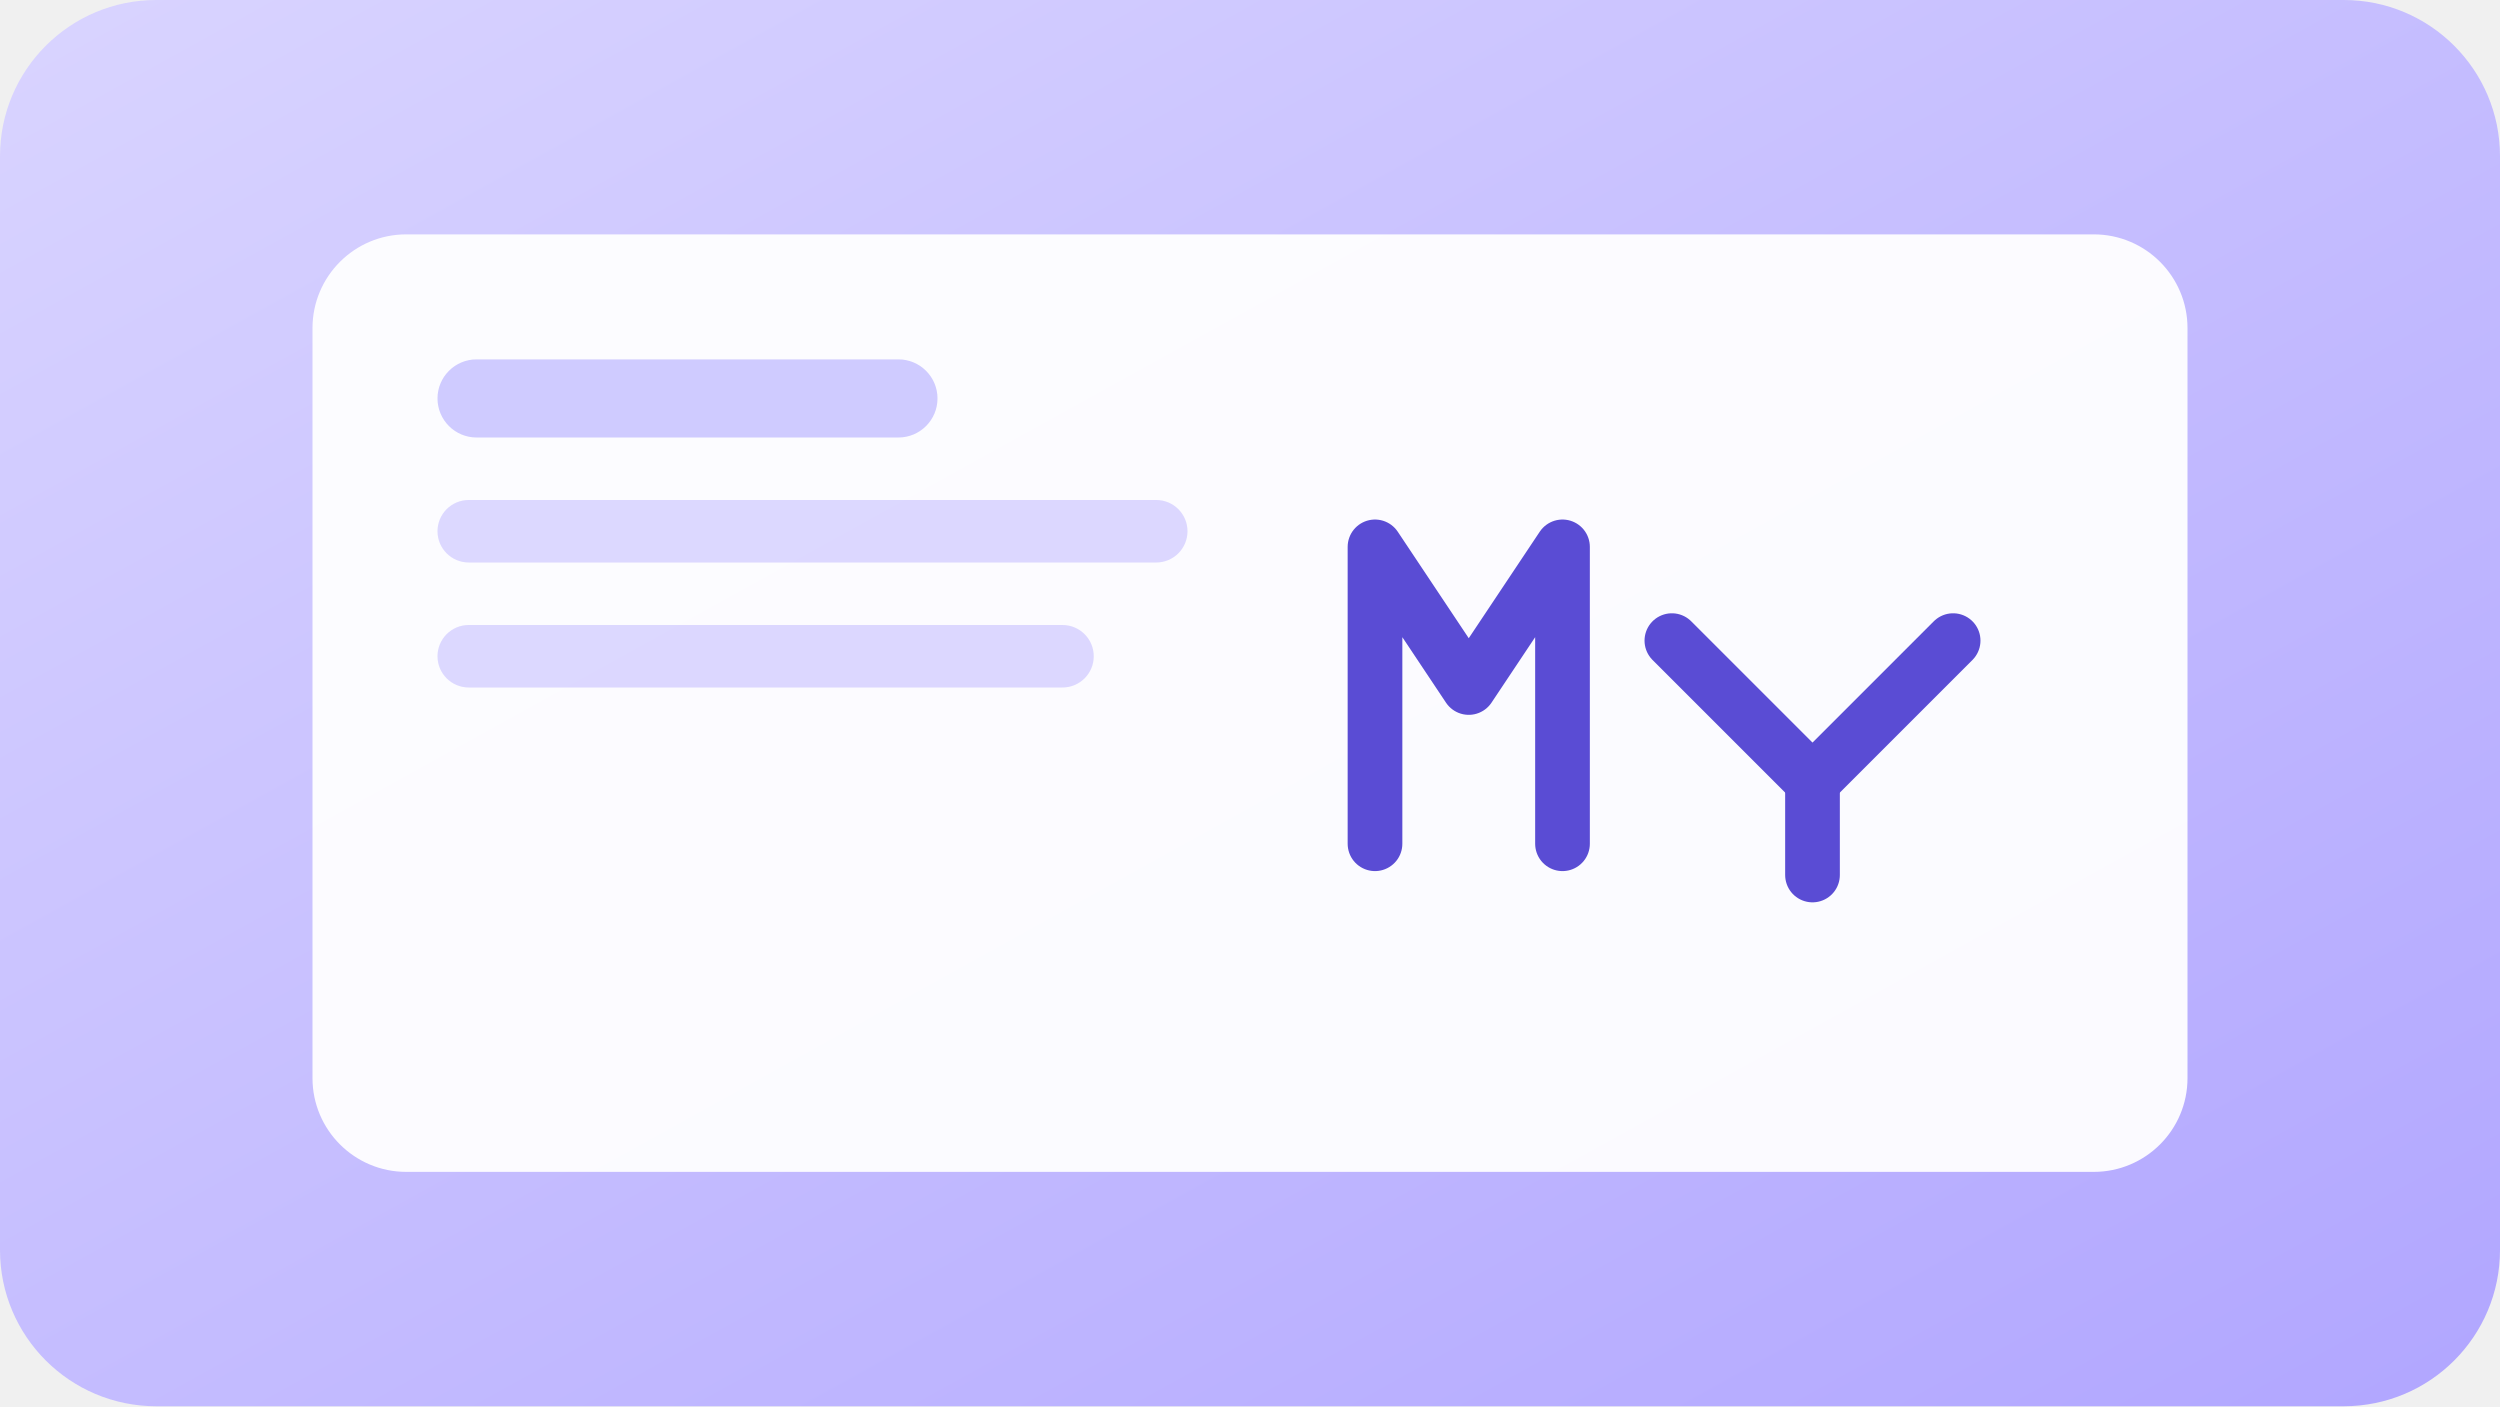
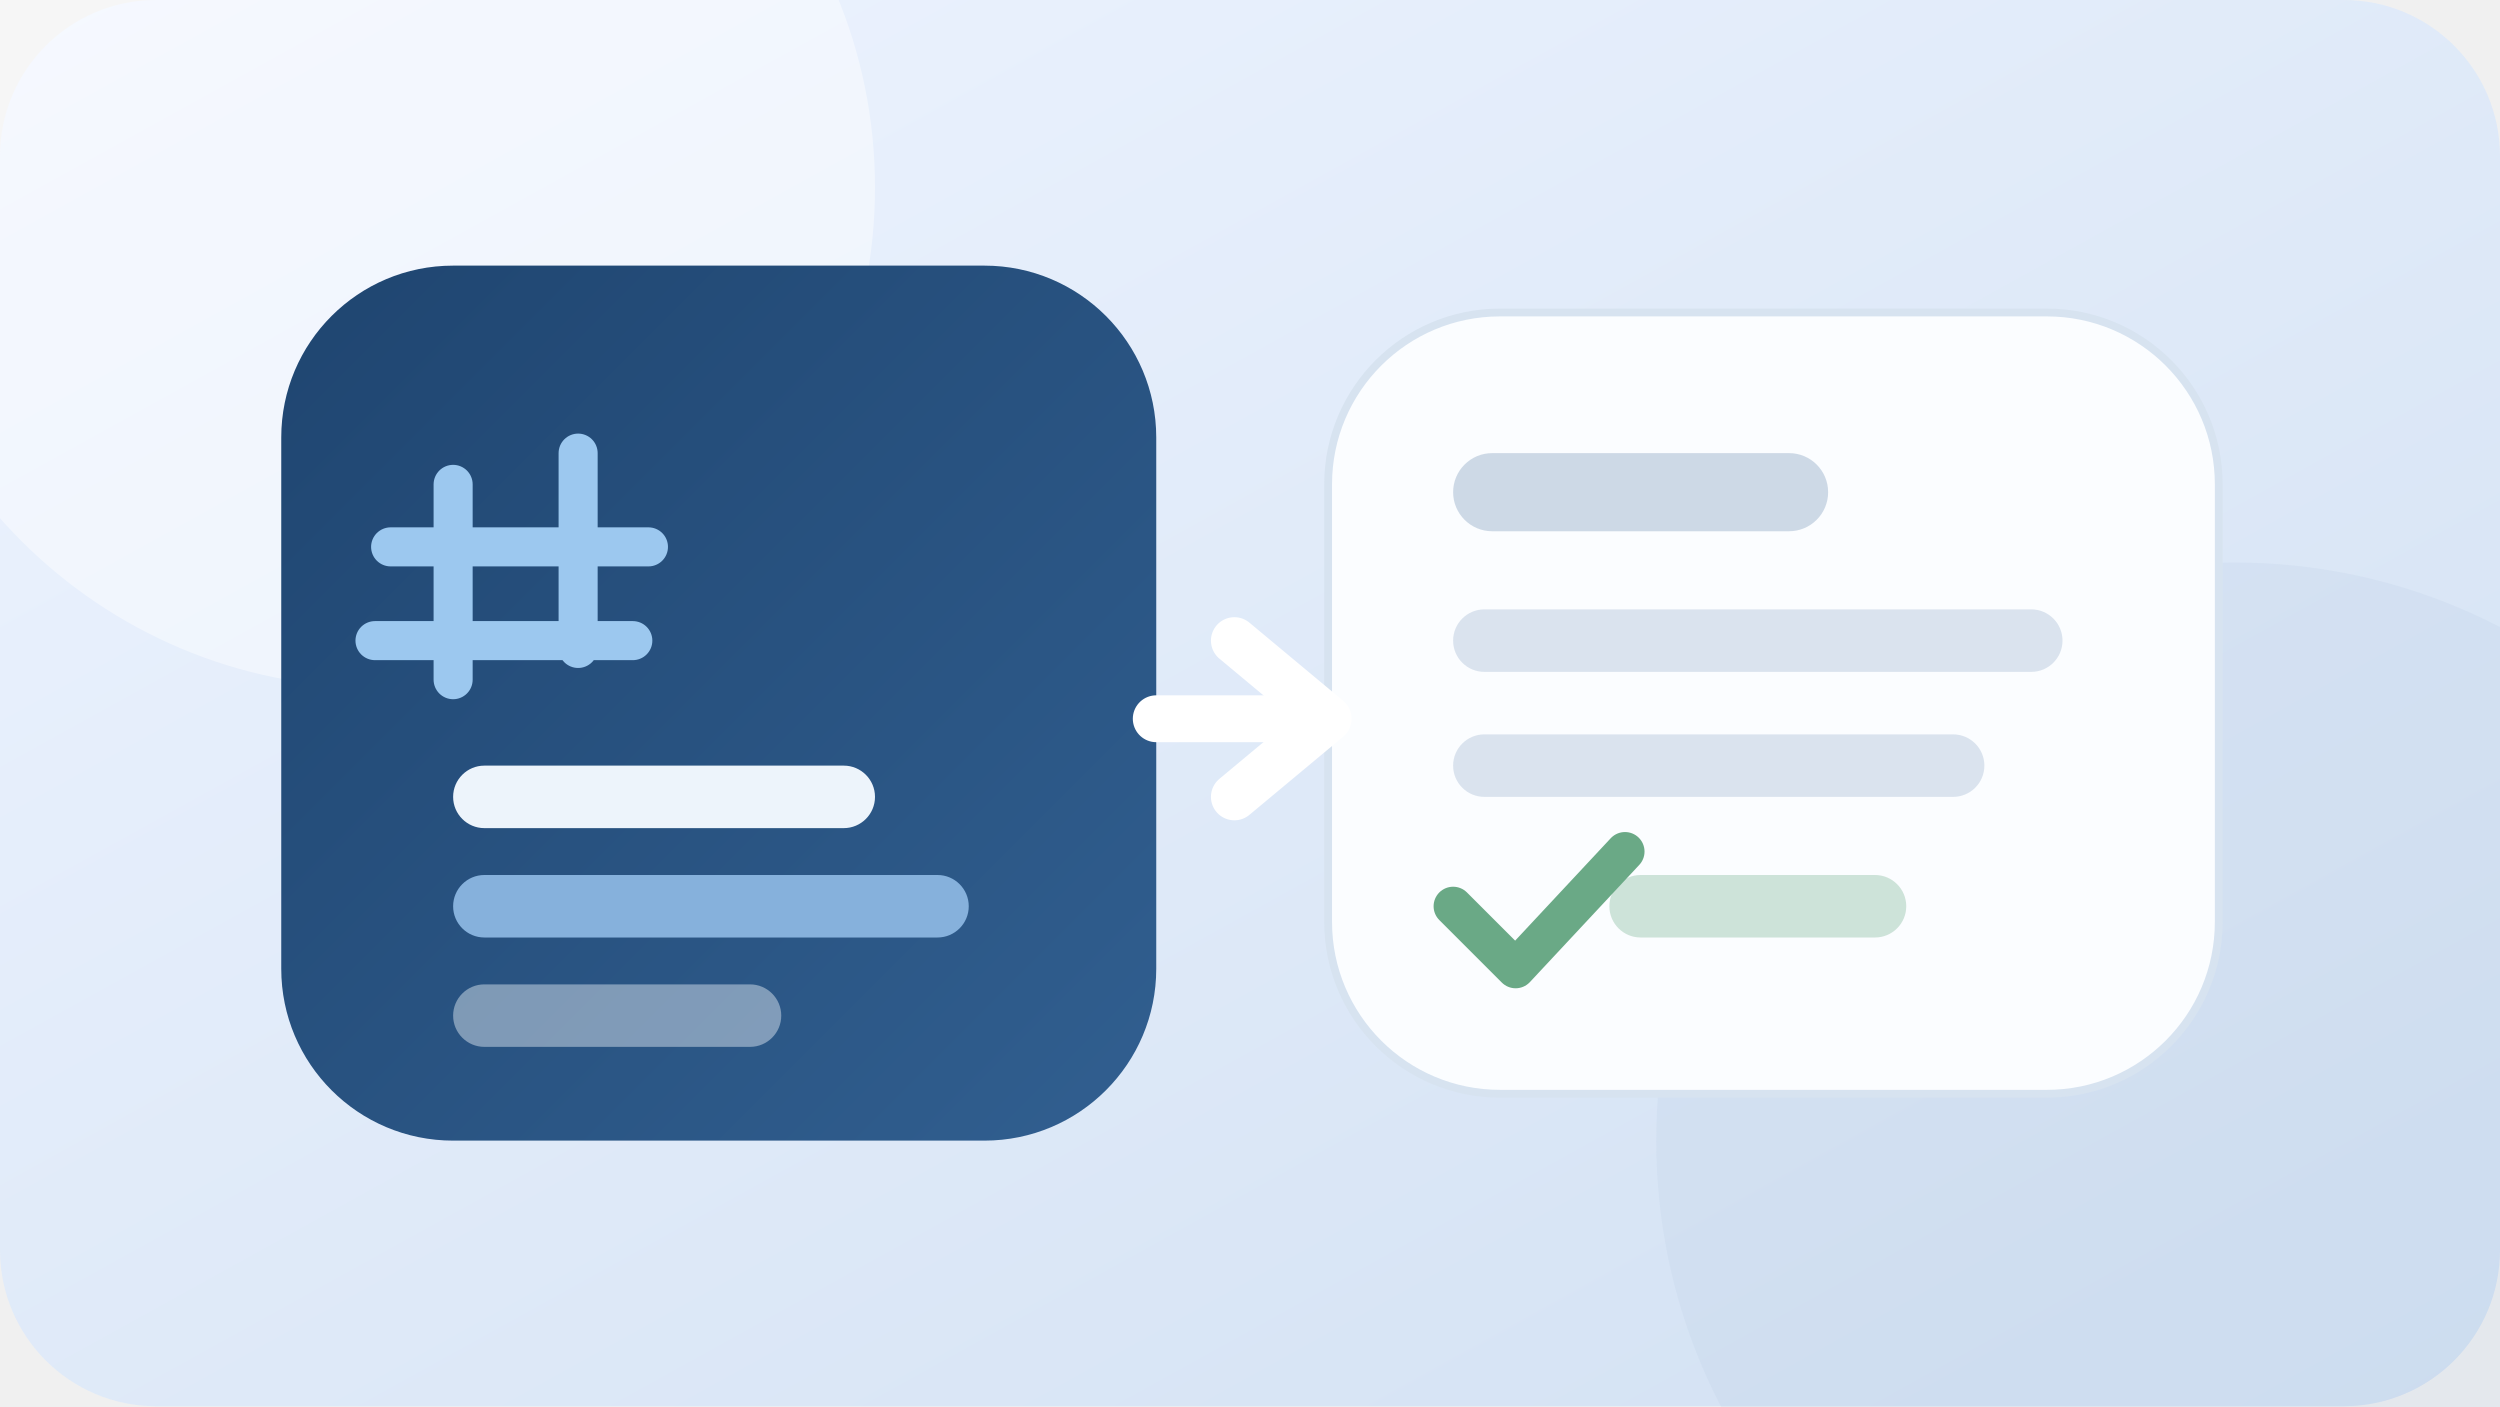
<svg xmlns="http://www.w3.org/2000/svg" viewBox="0 0 320 180" role="img" aria-label="Markdown editor illustration">
  <defs>
-     <linearGradient id="bg" x1="0" y1="0" x2="1" y2="1">
-       <stop offset="0" stop-color="#d9d4ff" />
-       <stop offset="1" stop-color="#b1a6ff" />
+     <linearGradient id="md-bg" x1="0" y1="0" x2="1" y2="1">
+       <stop offset="0" stop-color="#eef4ff" />
+       <stop offset="1" stop-color="#d1e0f2" />
+     </linearGradient>
+     <linearGradient id="md-panel" x1="0" y1="0" x2="1" y2="1">
+       <stop offset="0" stop-color="#1f4570" />
+       <stop offset="1" stop-color="#315f90" />
    </linearGradient>
  </defs>
-   <rect width="320" height="180" rx="20" fill="url(#bg)" />
-   <rect x="40" y="30" width="240" height="120" rx="12" fill="#ffffff" fill-opacity="0.94" />
-   <rect x="56" y="46" width="64" height="10" rx="5" fill="#7c6fff" fill-opacity="0.35" />
-   <rect x="56" y="64" width="96" height="8" rx="4" fill="#7c6fff" fill-opacity="0.25" />
-   <rect x="56" y="80" width="84" height="8" rx="4" fill="#7c6fff" fill-opacity="0.25" />
-   <path d="M176 108 L176 70 L188 88 L200 70 L200 108" fill="none" stroke="#5a4cd4" stroke-width="7" stroke-linecap="round" stroke-linejoin="round" />
-   <path d="M214 82 L232 100 L250 82" fill="none" stroke="#5a4cd4" stroke-width="7" stroke-linecap="round" stroke-linejoin="round" />
-   <line x1="232" y1="100" x2="232" y2="112" stroke="#5a4cd4" stroke-width="7" stroke-linecap="round" />
+   <rect width="320" height="180" rx="20" fill="url(#md-bg)" />
+   <circle cx="48" cy="24" r="64" fill="#ffffff" fill-opacity="0.42" />
+   <circle cx="286" cy="146" r="74" fill="#bdcfe4" fill-opacity="0.22" />
+   <rect x="36" y="34" width="112" height="112" rx="22" fill="url(#md-panel)" />
+   <path d="M58 62v25M74 58v25M50 70h33M48 82h33" stroke="#9cc8ef" stroke-width="5" stroke-linecap="round" />
+   <rect x="58" y="98" width="54" height="8" rx="4" fill="#edf4fb" />
+   <rect x="58" y="112" width="66" height="8" rx="4" fill="#86b1dc" />
+   <rect x="58" y="126" width="42" height="8" rx="4" fill="#edf4fb" fill-opacity="0.44" />
+   <rect x="170" y="40" width="114" height="100" rx="22" fill="#fbfdff" stroke="#d7e3f0" />
+   <rect x="186" y="58" width="48" height="10" rx="5" fill="#2a5b90" fill-opacity="0.22" />
+   <rect x="186" y="78" width="78" height="8" rx="4" fill="#2a5b90" fill-opacity="0.16" />
+   <rect x="186" y="94" width="68" height="8" rx="4" fill="#2a5b90" fill-opacity="0.16" />
+   <path d="M186 116l8 8 14-15" fill="none" stroke="#6aa986" stroke-width="5" stroke-linecap="round" stroke-linejoin="round" />
+   <rect x="206" y="112" width="38" height="8" rx="4" fill="#6aa986" fill-opacity="0.32" />
+   <path d="M148 92h18" stroke="#ffffff" stroke-width="6" stroke-linecap="round" />
+   <path d="M158 82l12 10-12 10" fill="none" stroke="#ffffff" stroke-width="6" stroke-linecap="round" stroke-linejoin="round" />
</svg>
